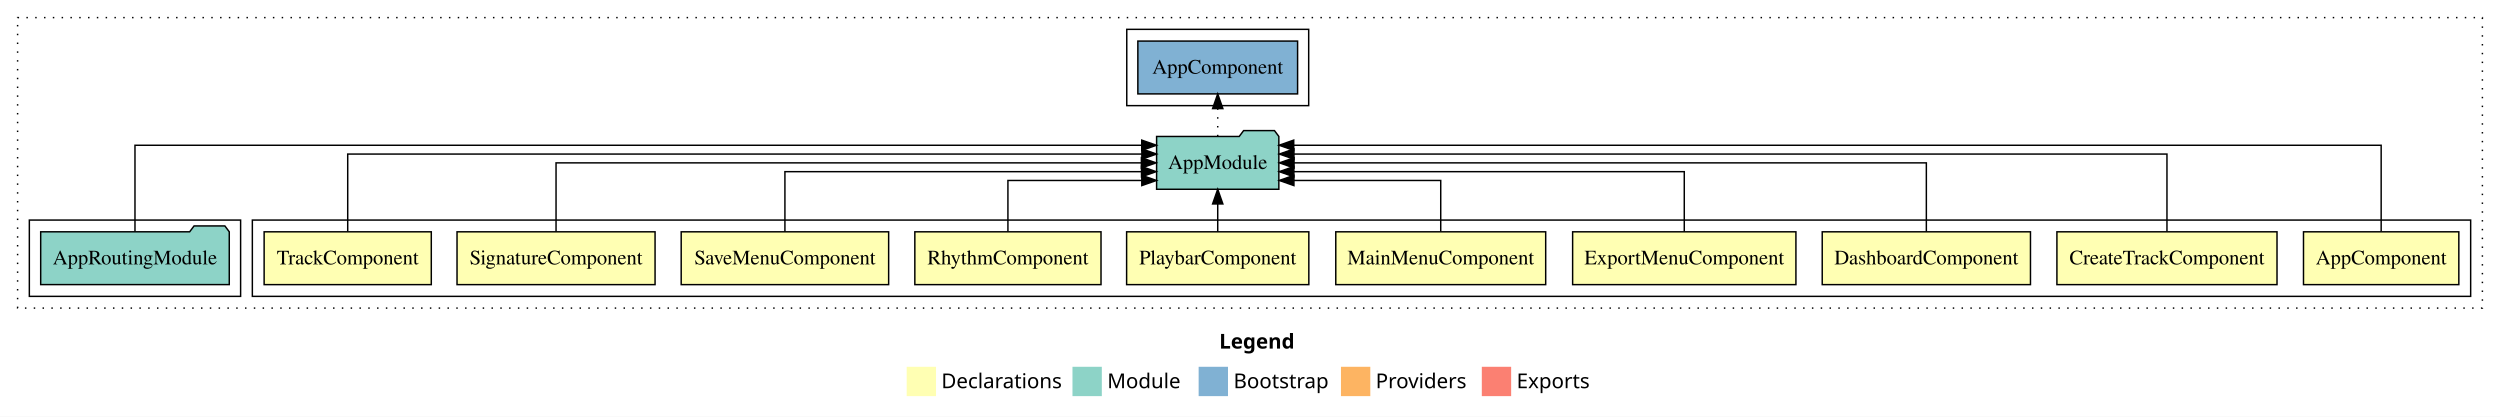
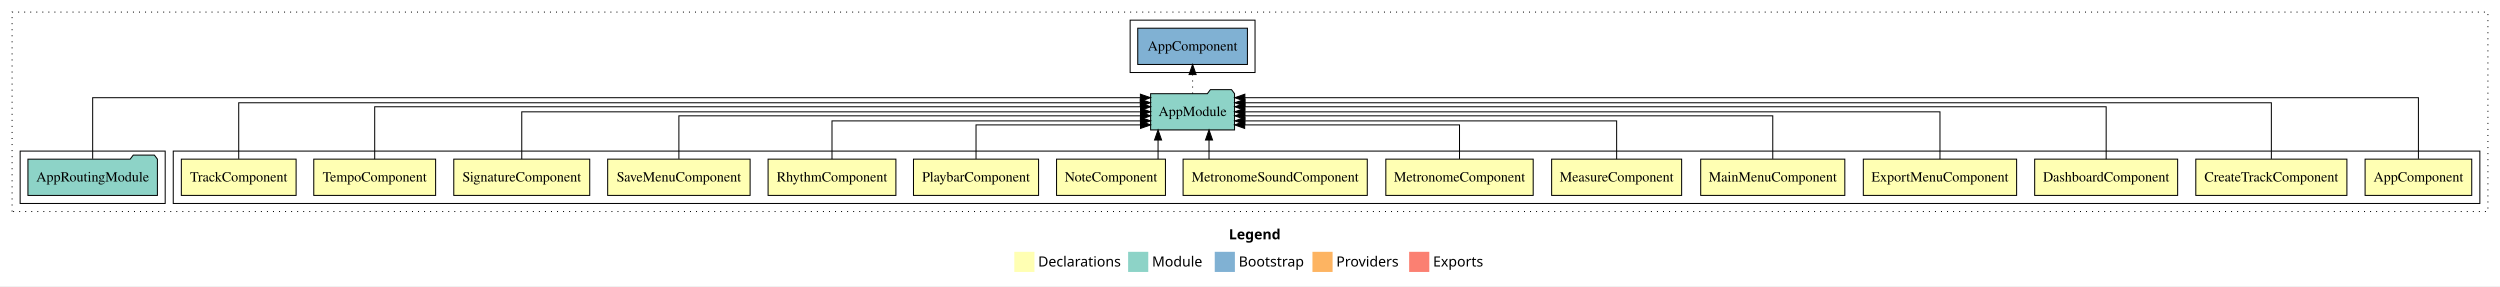
- <svg xmlns="http://www.w3.org/2000/svg" width="1704pt" height="284pt" viewBox="0.00 0.00 1704.00 284.00">
+ <svg xmlns="http://www.w3.org/2000/svg" width="2482pt" height="284pt" viewBox="0.00 0.00 2482.00 284.00">
  <g id="graph0" class="graph" transform="scale(1 1) rotate(0) translate(4 280)">
-     <polygon fill="white" stroke="transparent" points="-4,4 -4,-280 1700,-280 1700,4 -4,4" />
-     <text text-anchor="start" x="827.01" y="-42.4" font-family="sans-serif" font-weight="bold" font-size="14.00">Legend</text>
-     <polygon fill="#ffffb3" stroke="transparent" points="614,-10 614,-30 634,-30 634,-10 614,-10" />
-     <text text-anchor="start" x="637.63" y="-15.4" font-family="sans-serif" font-size="14.00">  Declarations</text>
-     <polygon fill="#8dd3c7" stroke="transparent" points="727,-10 727,-30 747,-30 747,-10 727,-10" />
-     <text text-anchor="start" x="750.73" y="-15.4" font-family="sans-serif" font-size="14.00">  Module</text>
-     <polygon fill="#80b1d3" stroke="transparent" points="813,-10 813,-30 833,-30 833,-10 813,-10" />
-     <text text-anchor="start" x="836.78" y="-15.4" font-family="sans-serif" font-size="14.00">  Bootstrap</text>
-     <polygon fill="#fdb462" stroke="transparent" points="910,-10 910,-30 930,-30 930,-10 910,-10" />
-     <text text-anchor="start" x="933.67" y="-15.4" font-family="sans-serif" font-size="14.00">  Providers</text>
-     <polygon fill="#fb8072" stroke="transparent" points="1006,-10 1006,-30 1026,-30 1026,-10 1006,-10" />
-     <text text-anchor="start" x="1029.73" y="-15.4" font-family="sans-serif" font-size="14.00">  Exports</text>
+     <polygon fill="white" stroke="transparent" points="-4,4 -4,-280 2478,-280 2478,4 -4,4" />
+     <text text-anchor="start" x="1216.01" y="-42.4" font-family="sans-serif" font-weight="bold" font-size="14.00">Legend</text>
+     <polygon fill="#ffffb3" stroke="transparent" points="1003,-10 1003,-30 1023,-30 1023,-10 1003,-10" />
+     <text text-anchor="start" x="1026.63" y="-15.4" font-family="sans-serif" font-size="14.00">  Declarations</text>
+     <polygon fill="#8dd3c7" stroke="transparent" points="1116,-10 1116,-30 1136,-30 1136,-10 1116,-10" />
+     <text text-anchor="start" x="1139.73" y="-15.4" font-family="sans-serif" font-size="14.00">  Module</text>
+     <polygon fill="#80b1d3" stroke="transparent" points="1202,-10 1202,-30 1222,-30 1222,-10 1202,-10" />
+     <text text-anchor="start" x="1225.78" y="-15.4" font-family="sans-serif" font-size="14.00">  Bootstrap</text>
+     <polygon fill="#fdb462" stroke="transparent" points="1299,-10 1299,-30 1319,-30 1319,-10 1299,-10" />
+     <text text-anchor="start" x="1322.67" y="-15.4" font-family="sans-serif" font-size="14.00">  Providers</text>
+     <polygon fill="#fb8072" stroke="transparent" points="1395,-10 1395,-30 1415,-30 1415,-10 1395,-10" />
+     <text text-anchor="start" x="1418.73" y="-15.4" font-family="sans-serif" font-size="14.00">  Exports</text>
    <g id="clust1" class="cluster">
-       <polygon fill="none" stroke="black" stroke-dasharray="1,5" points="8,-70 8,-268 1688,-268 1688,-70 8,-70" />
+       <polygon fill="none" stroke="black" stroke-dasharray="1,5" points="8,-70 8,-268 2466,-268 2466,-70 8,-70" />
    </g>
    <g id="clust2" class="cluster">
-       <polygon fill="none" stroke="black" points="168,-78 168,-130 1680,-130 1680,-78 168,-78" />
+       <polygon fill="none" stroke="black" points="168,-78 168,-130 2458,-130 2458,-78 168,-78" />
    </g>
-     <g id="clust13" class="cluster">
+     <g id="clust18" class="cluster">
      <polygon fill="none" stroke="black" points="16,-78 16,-130 160,-130 160,-78 16,-78" />
    </g>
-     <g id="clust15" class="cluster">
-       <polygon fill="none" stroke="black" points="764,-208 764,-260 888,-260 888,-208 764,-208" />
+     <g id="clust20" class="cluster">
+       <polygon fill="none" stroke="black" points="1118,-208 1118,-260 1242,-260 1242,-208 1118,-208" />
    </g>
    <g id="node1" class="node">
-       <polygon fill="#ffffb3" stroke="black" points="1671.94,-122 1566.06,-122 1566.06,-86 1671.94,-86 1671.94,-122" />
-       <text text-anchor="middle" x="1619" y="-99.8" font-family="Times,serif" font-size="14.00">AppComponent</text>
+       <polygon fill="#ffffb3" stroke="black" points="2449.94,-122 2344.06,-122 2344.06,-86 2449.94,-86 2449.94,-122" />
+       <text text-anchor="middle" x="2397" y="-99.8" font-family="Times,serif" font-size="14.00">AppComponent</text>
+     </g>
+     <g id="node16" class="node">
+       <polygon fill="#8dd3c7" stroke="black" points="1221.66,-187 1218.66,-191 1197.66,-191 1194.66,-187 1138.34,-187 1138.34,-151 1221.66,-151 1221.66,-187" />
+       <text text-anchor="middle" x="1180" y="-164.8" font-family="Times,serif" font-size="14.00">AppModule</text>
+     </g>
+     <g id="edge1" class="edge">
+       <path fill="none" stroke="black" d="M2397,-122.32C2397,-145.66 2397,-183 2397,-183 2397,-183 1231.89,-183 1231.89,-183" />
+       <polygon fill="black" stroke="black" points="1231.89,-179.5 1221.89,-183 1231.89,-186.5 1231.89,-179.5" />
+     </g>
+     <g id="node2" class="node">
+       <polygon fill="#ffffb3" stroke="black" points="2326.01,-122 2175.99,-122 2175.99,-86 2326.01,-86 2326.01,-122" />
+       <text text-anchor="middle" x="2251" y="-99.8" font-family="Times,serif" font-size="14.00">CreateTrackComponent</text>
+     </g>
+     <g id="edge2" class="edge">
+       <path fill="none" stroke="black" d="M2251,-122.29C2251,-144.21 2251,-178 2251,-178 2251,-178 1231.98,-178 1231.98,-178" />
+       <polygon fill="black" stroke="black" points="1231.98,-174.5 1221.98,-178 1231.98,-181.5 1231.98,-174.5" />
+     </g>
+     <g id="node3" class="node">
+       <polygon fill="#ffffb3" stroke="black" points="2157.97,-122 2016.03,-122 2016.03,-86 2157.97,-86 2157.97,-122" />
+       <text text-anchor="middle" x="2087" y="-99.8" font-family="Times,serif" font-size="14.00">DashboardComponent</text>
+     </g>
+     <g id="edge3" class="edge">
+       <path fill="none" stroke="black" d="M2087,-122.03C2087,-142.77 2087,-174 2087,-174 2087,-174 1231.93,-174 1231.93,-174" />
+       <polygon fill="black" stroke="black" points="1231.93,-170.5 1221.93,-174 1231.93,-177.5 1231.93,-170.5" />
+     </g>
+     <g id="node4" class="node">
+       <polygon fill="#ffffb3" stroke="black" points="1998.1,-122 1845.9,-122 1845.9,-86 1998.1,-86 1998.1,-122" />
+       <text text-anchor="middle" x="1922" y="-99.8" font-family="Times,serif" font-size="14.00">ExportMenuComponent</text>
+     </g>
+     <g id="edge4" class="edge">
+       <path fill="none" stroke="black" d="M1922,-122.11C1922,-141.34 1922,-169 1922,-169 1922,-169 1231.75,-169 1231.75,-169" />
+       <polygon fill="black" stroke="black" points="1231.75,-165.5 1221.75,-169 1231.75,-172.5 1231.75,-165.5" />
+     </g>
+     <g id="node5" class="node">
+       <polygon fill="#ffffb3" stroke="black" points="1827.54,-122 1684.46,-122 1684.46,-86 1827.54,-86 1827.54,-122" />
+       <text text-anchor="middle" x="1756" y="-99.8" font-family="Times,serif" font-size="14.00">MainMenuComponent</text>
+     </g>
+     <g id="edge5" class="edge">
+       <path fill="none" stroke="black" d="M1756,-122.3C1756,-140.27 1756,-165 1756,-165 1756,-165 1231.89,-165 1231.89,-165" />
+       <polygon fill="black" stroke="black" points="1231.89,-161.5 1221.89,-165 1231.89,-168.5 1231.89,-161.5" />
+     </g>
+     <g id="node6" class="node">
+       <polygon fill="#ffffb3" stroke="black" points="1665.53,-122 1536.47,-122 1536.47,-86 1665.53,-86 1665.53,-122" />
+       <text text-anchor="middle" x="1601" y="-99.8" font-family="Times,serif" font-size="14.00">MeasureComponent</text>
+     </g>
+     <g id="edge6" class="edge">
+       <path fill="none" stroke="black" d="M1601,-122.03C1601,-138.4 1601,-160 1601,-160 1601,-160 1231.91,-160 1231.91,-160" />
+       <polygon fill="black" stroke="black" points="1231.91,-156.5 1221.91,-160 1231.91,-163.5 1231.91,-156.5" />
+     </g>
+     <g id="node7" class="node">
+       <polygon fill="#ffffb3" stroke="black" points="1518.15,-122 1371.85,-122 1371.85,-86 1518.15,-86 1518.15,-122" />
+       <text text-anchor="middle" x="1445" y="-99.8" font-family="Times,serif" font-size="14.00">MetronomeComponent</text>
+     </g>
+     <g id="edge7" class="edge">
+       <path fill="none" stroke="black" d="M1445,-122.19C1445,-137.18 1445,-156 1445,-156 1445,-156 1231.7,-156 1231.7,-156" />
+       <polygon fill="black" stroke="black" points="1231.7,-152.5 1221.7,-156 1231.7,-159.5 1231.7,-152.5" />
+     </g>
+     <g id="node8" class="node">
+       <polygon fill="#ffffb3" stroke="black" points="1353.43,-122 1170.57,-122 1170.57,-86 1353.43,-86 1353.43,-122" />
+       <text text-anchor="middle" x="1262" y="-99.8" font-family="Times,serif" font-size="14.00">MetronomeSoundComponent</text>
+     </g>
+     <g id="edge8" class="edge">
+       <path fill="none" stroke="black" d="M1196.31,-122.11C1196.31,-122.11 1196.31,-140.99 1196.31,-140.99" />
+       <polygon fill="black" stroke="black" points="1192.81,-140.99 1196.31,-150.99 1199.81,-140.99 1192.81,-140.99" />
+     </g>
+     <g id="node9" class="node">
+       <polygon fill="#ffffb3" stroke="black" points="1153.05,-122 1044.95,-122 1044.95,-86 1153.05,-86 1153.05,-122" />
+       <text text-anchor="middle" x="1099" y="-99.8" font-family="Times,serif" font-size="14.00">NoteComponent</text>
+     </g>
+     <g id="edge9" class="edge">
+       <path fill="none" stroke="black" d="M1145.72,-122.11C1145.72,-122.11 1145.72,-140.99 1145.72,-140.99" />
+       <polygon fill="black" stroke="black" points="1142.22,-140.99 1145.72,-150.99 1149.22,-140.99 1142.22,-140.99" />
+     </g>
+     <g id="node10" class="node">
+       <polygon fill="#ffffb3" stroke="black" points="1027.1,-122 902.9,-122 902.9,-86 1027.1,-86 1027.1,-122" />
+       <text text-anchor="middle" x="965" y="-99.8" font-family="Times,serif" font-size="14.00">PlaybarComponent</text>
+     </g>
+     <g id="edge10" class="edge">
+       <path fill="none" stroke="black" d="M965,-122.19C965,-137.18 965,-156 965,-156 965,-156 1128.29,-156 1128.29,-156" />
+       <polygon fill="black" stroke="black" points="1128.29,-159.5 1138.29,-156 1128.29,-152.5 1128.29,-159.5" />
    </g>
    <g id="node11" class="node">
-       <polygon fill="#8dd3c7" stroke="black" points="867.66,-187 864.66,-191 843.66,-191 840.66,-187 784.34,-187 784.34,-151 867.66,-151 867.66,-187" />
-       <text text-anchor="middle" x="826" y="-164.8" font-family="Times,serif" font-size="14.00">AppModule</text>
+       <polygon fill="#ffffb3" stroke="black" points="885.45,-122 758.55,-122 758.55,-86 885.45,-86 885.45,-122" />
+       <text text-anchor="middle" x="822" y="-99.8" font-family="Times,serif" font-size="14.00">RhythmComponent</text>
    </g>
-     <g id="edge1" class="edge">
-       <path fill="none" stroke="black" d="M1619,-122.25C1619,-145.02 1619,-181 1619,-181 1619,-181 877.8,-181 877.8,-181" />
-       <polygon fill="black" stroke="black" points="877.8,-177.5 867.8,-181 877.8,-184.5 877.8,-177.5" />
+     <g id="edge11" class="edge">
+       <path fill="none" stroke="black" d="M822,-122.03C822,-138.4 822,-160 822,-160 822,-160 1128.23,-160 1128.23,-160" />
+       <polygon fill="black" stroke="black" points="1128.23,-163.5 1138.23,-160 1128.23,-156.5 1128.23,-163.5" />
    </g>
-     <g id="node2" class="node">
-       <polygon fill="#ffffb3" stroke="black" points="1548.01,-122 1397.99,-122 1397.99,-86 1548.01,-86 1548.01,-122" />
-       <text text-anchor="middle" x="1473" y="-99.8" font-family="Times,serif" font-size="14.00">CreateTrackComponent</text>
+     <g id="node12" class="node">
+       <polygon fill="#ffffb3" stroke="black" points="740.7,-122 599.3,-122 599.3,-86 740.7,-86 740.7,-122" />
+       <text text-anchor="middle" x="670" y="-99.8" font-family="Times,serif" font-size="14.00">SaveMenuComponent</text>
    </g>
-     <g id="edge2" class="edge">
-       <path fill="none" stroke="black" d="M1473,-122.28C1473,-143.32 1473,-175 1473,-175 1473,-175 877.95,-175 877.95,-175" />
-       <polygon fill="black" stroke="black" points="877.95,-171.5 867.95,-175 877.95,-178.5 877.95,-171.5" />
+     <g id="edge12" class="edge">
+       <path fill="none" stroke="black" d="M670,-122.3C670,-140.27 670,-165 670,-165 670,-165 1128.26,-165 1128.26,-165" />
+       <polygon fill="black" stroke="black" points="1128.26,-168.5 1138.26,-165 1128.26,-161.5 1128.26,-168.5" />
    </g>
-     <g id="node3" class="node">
-       <polygon fill="#ffffb3" stroke="black" points="1379.97,-122 1238.03,-122 1238.03,-86 1379.97,-86 1379.97,-122" />
-       <text text-anchor="middle" x="1309" y="-99.8" font-family="Times,serif" font-size="14.00">DashboardComponent</text>
+     <g id="node13" class="node">
+       <polygon fill="#ffffb3" stroke="black" points="581.49,-122 446.51,-122 446.51,-86 581.49,-86 581.49,-122" />
+       <text text-anchor="middle" x="514" y="-99.8" font-family="Times,serif" font-size="14.00">SignatureComponent</text>
    </g>
-     <g id="edge3" class="edge">
-       <path fill="none" stroke="black" d="M1309,-122.11C1309,-141.34 1309,-169 1309,-169 1309,-169 878.02,-169 878.02,-169" />
-       <polygon fill="black" stroke="black" points="878.02,-165.5 868.02,-169 878.02,-172.5 878.02,-165.5" />
+     <g id="edge13" class="edge">
+       <path fill="none" stroke="black" d="M514,-122.11C514,-141.34 514,-169 514,-169 514,-169 1128.34,-169 1128.34,-169" />
+       <polygon fill="black" stroke="black" points="1128.34,-172.5 1138.34,-169 1128.34,-165.5 1128.34,-172.5" />
    </g>
-     <g id="node4" class="node">
-       <polygon fill="#ffffb3" stroke="black" points="1220.1,-122 1067.9,-122 1067.9,-86 1220.1,-86 1220.1,-122" />
-       <text text-anchor="middle" x="1144" y="-99.8" font-family="Times,serif" font-size="14.00">ExportMenuComponent</text>
+     <g id="node14" class="node">
+       <polygon fill="#ffffb3" stroke="black" points="428.49,-122 307.51,-122 307.51,-86 428.49,-86 428.49,-122" />
+       <text text-anchor="middle" x="368" y="-99.8" font-family="Times,serif" font-size="14.00">TempoComponent</text>
    </g>
-     <g id="edge4" class="edge">
-       <path fill="none" stroke="black" d="M1144,-122.02C1144,-139.37 1144,-163 1144,-163 1144,-163 877.9,-163 877.9,-163" />
-       <polygon fill="black" stroke="black" points="877.9,-159.5 867.9,-163 877.9,-166.5 877.9,-159.5" />
+     <g id="edge14" class="edge">
+       <path fill="none" stroke="black" d="M368,-122.03C368,-142.77 368,-174 368,-174 368,-174 1128.34,-174 1128.34,-174" />
+       <polygon fill="black" stroke="black" points="1128.34,-177.5 1138.34,-174 1128.34,-170.5 1128.34,-177.5" />
    </g>
-     <g id="node5" class="node">
-       <polygon fill="#ffffb3" stroke="black" points="1049.54,-122 906.46,-122 906.46,-86 1049.54,-86 1049.54,-122" />
-       <text text-anchor="middle" x="978" y="-99.8" font-family="Times,serif" font-size="14.00">MainMenuComponent</text>
-     </g>
-     <g id="edge5" class="edge">
-       <path fill="none" stroke="black" d="M978,-122.24C978,-137.57 978,-157 978,-157 978,-157 877.94,-157 877.94,-157" />
-       <polygon fill="black" stroke="black" points="877.94,-153.5 867.94,-157 877.94,-160.5 877.94,-153.5" />
-     </g>
-     <g id="node6" class="node">
-       <polygon fill="#ffffb3" stroke="black" points="888.1,-122 763.9,-122 763.9,-86 888.1,-86 888.1,-122" />
-       <text text-anchor="middle" x="826" y="-99.8" font-family="Times,serif" font-size="14.00">PlaybarComponent</text>
-     </g>
-     <g id="edge6" class="edge">
-       <path fill="none" stroke="black" d="M826,-122.11C826,-122.11 826,-140.99 826,-140.99" />
-       <polygon fill="black" stroke="black" points="822.5,-140.99 826,-150.99 829.5,-140.99 822.5,-140.99" />
-     </g>
-     <g id="node7" class="node">
-       <polygon fill="#ffffb3" stroke="black" points="746.45,-122 619.55,-122 619.55,-86 746.45,-86 746.45,-122" />
-       <text text-anchor="middle" x="683" y="-99.8" font-family="Times,serif" font-size="14.00">RhythmComponent</text>
-     </g>
-     <g id="edge7" class="edge">
-       <path fill="none" stroke="black" d="M683,-122.24C683,-137.57 683,-157 683,-157 683,-157 774.25,-157 774.25,-157" />
-       <polygon fill="black" stroke="black" points="774.25,-160.5 784.25,-157 774.25,-153.5 774.25,-160.5" />
-     </g>
-     <g id="node8" class="node">
-       <polygon fill="#ffffb3" stroke="black" points="601.7,-122 460.3,-122 460.3,-86 601.7,-86 601.7,-122" />
-       <text text-anchor="middle" x="531" y="-99.8" font-family="Times,serif" font-size="14.00">SaveMenuComponent</text>
-     </g>
-     <g id="edge8" class="edge">
-       <path fill="none" stroke="black" d="M531,-122.02C531,-139.37 531,-163 531,-163 531,-163 774.05,-163 774.05,-163" />
-       <polygon fill="black" stroke="black" points="774.05,-166.5 784.05,-163 774.05,-159.5 774.05,-166.5" />
-     </g>
-     <g id="node9" class="node">
-       <polygon fill="#ffffb3" stroke="black" points="442.49,-122 307.51,-122 307.51,-86 442.49,-86 442.49,-122" />
-       <text text-anchor="middle" x="375" y="-99.8" font-family="Times,serif" font-size="14.00">SignatureComponent</text>
-     </g>
-     <g id="edge9" class="edge">
-       <path fill="none" stroke="black" d="M375,-122.11C375,-141.34 375,-169 375,-169 375,-169 773.98,-169 773.98,-169" />
-       <polygon fill="black" stroke="black" points="773.98,-172.5 783.98,-169 773.98,-165.5 773.98,-172.5" />
-     </g>
-     <g id="node10" class="node">
+     <g id="node15" class="node">
      <polygon fill="#ffffb3" stroke="black" points="289.97,-122 176.03,-122 176.03,-86 289.97,-86 289.97,-122" />
      <text text-anchor="middle" x="233" y="-99.8" font-family="Times,serif" font-size="14.00">TrackComponent</text>
    </g>
-     <g id="edge10" class="edge">
-       <path fill="none" stroke="black" d="M233,-122.28C233,-143.32 233,-175 233,-175 233,-175 774.3,-175 774.3,-175" />
-       <polygon fill="black" stroke="black" points="774.3,-178.5 784.3,-175 774.3,-171.5 774.3,-178.5" />
+     <g id="edge15" class="edge">
+       <path fill="none" stroke="black" d="M233,-122.29C233,-144.21 233,-178 233,-178 233,-178 1128.09,-178 1128.09,-178" />
+       <polygon fill="black" stroke="black" points="1128.09,-181.5 1138.09,-178 1128.09,-174.5 1128.09,-181.5" />
    </g>
-     <g id="node13" class="node">
-       <polygon fill="#80b1d3" stroke="black" points="880.44,-252 771.56,-252 771.56,-216 880.44,-216 880.44,-252" />
-       <text text-anchor="middle" x="826" y="-229.8" font-family="Times,serif" font-size="14.00">AppComponent </text>
+     <g id="node18" class="node">
+       <polygon fill="#80b1d3" stroke="black" points="1234.44,-252 1125.56,-252 1125.56,-216 1234.44,-216 1234.44,-252" />
+       <text text-anchor="middle" x="1180" y="-229.8" font-family="Times,serif" font-size="14.00">AppComponent </text>
    </g>
-     <g id="edge12" class="edge">
-       <path fill="none" stroke="black" stroke-dasharray="1,5" d="M826,-187.11C826,-187.11 826,-205.99 826,-205.99" />
-       <polygon fill="black" stroke="black" points="822.5,-205.99 826,-215.99 829.5,-205.99 822.5,-205.99" />
+     <g id="edge17" class="edge">
+       <path fill="none" stroke="black" stroke-dasharray="1,5" d="M1180,-187.11C1180,-187.11 1180,-205.99 1180,-205.99" />
+       <polygon fill="black" stroke="black" points="1176.5,-205.99 1180,-215.99 1183.5,-205.99 1176.5,-205.99" />
    </g>
-     <g id="node12" class="node">
+     <g id="node17" class="node">
      <polygon fill="#8dd3c7" stroke="black" points="152.27,-122 149.27,-126 128.27,-126 125.27,-122 23.73,-122 23.73,-86 152.27,-86 152.27,-122" />
      <text text-anchor="middle" x="88" y="-99.8" font-family="Times,serif" font-size="14.00">AppRoutingModule</text>
    </g>
-     <g id="edge11" class="edge">
-       <path fill="none" stroke="black" d="M88,-122.25C88,-145.02 88,-181 88,-181 88,-181 774.21,-181 774.21,-181" />
-       <polygon fill="black" stroke="black" points="774.21,-184.5 784.21,-181 774.21,-177.5 774.21,-184.5" />
+     <g id="edge16" class="edge">
+       <path fill="none" stroke="black" d="M88,-122.32C88,-145.66 88,-183 88,-183 88,-183 1128.19,-183 1128.19,-183" />
+       <polygon fill="black" stroke="black" points="1128.19,-186.5 1138.19,-183 1128.19,-179.5 1128.19,-186.5" />
    </g>
  </g>
</svg>
